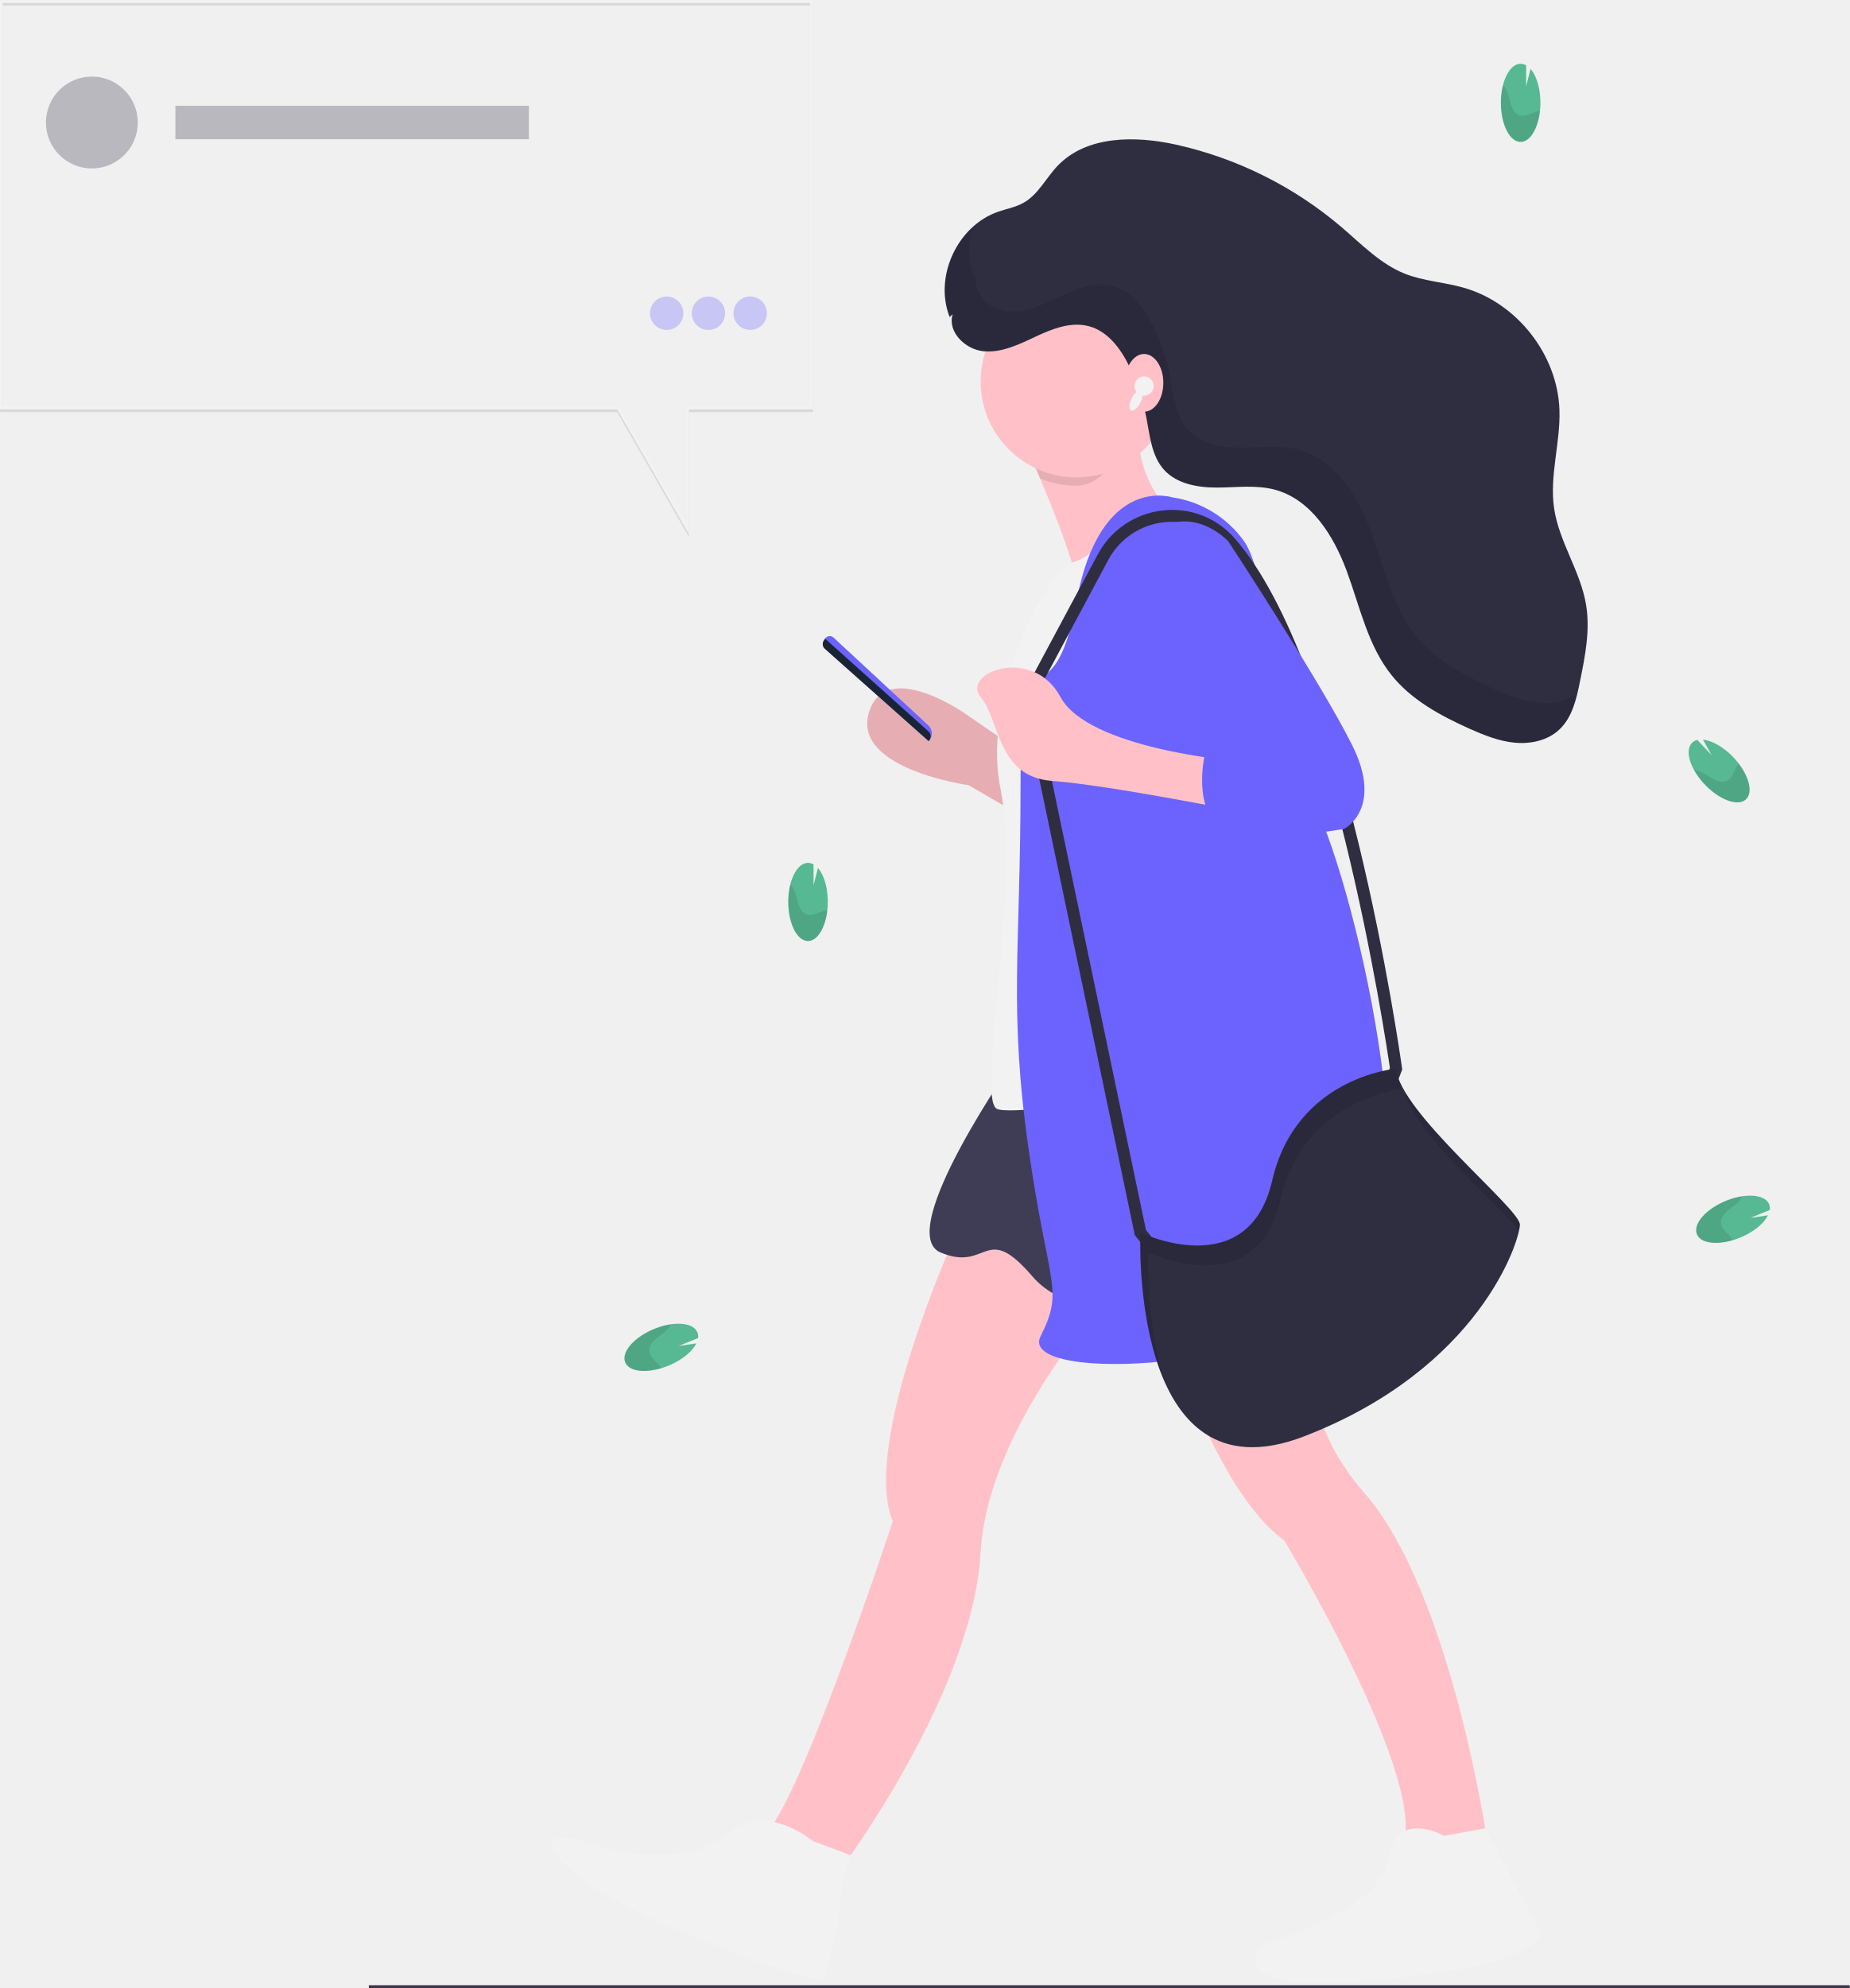
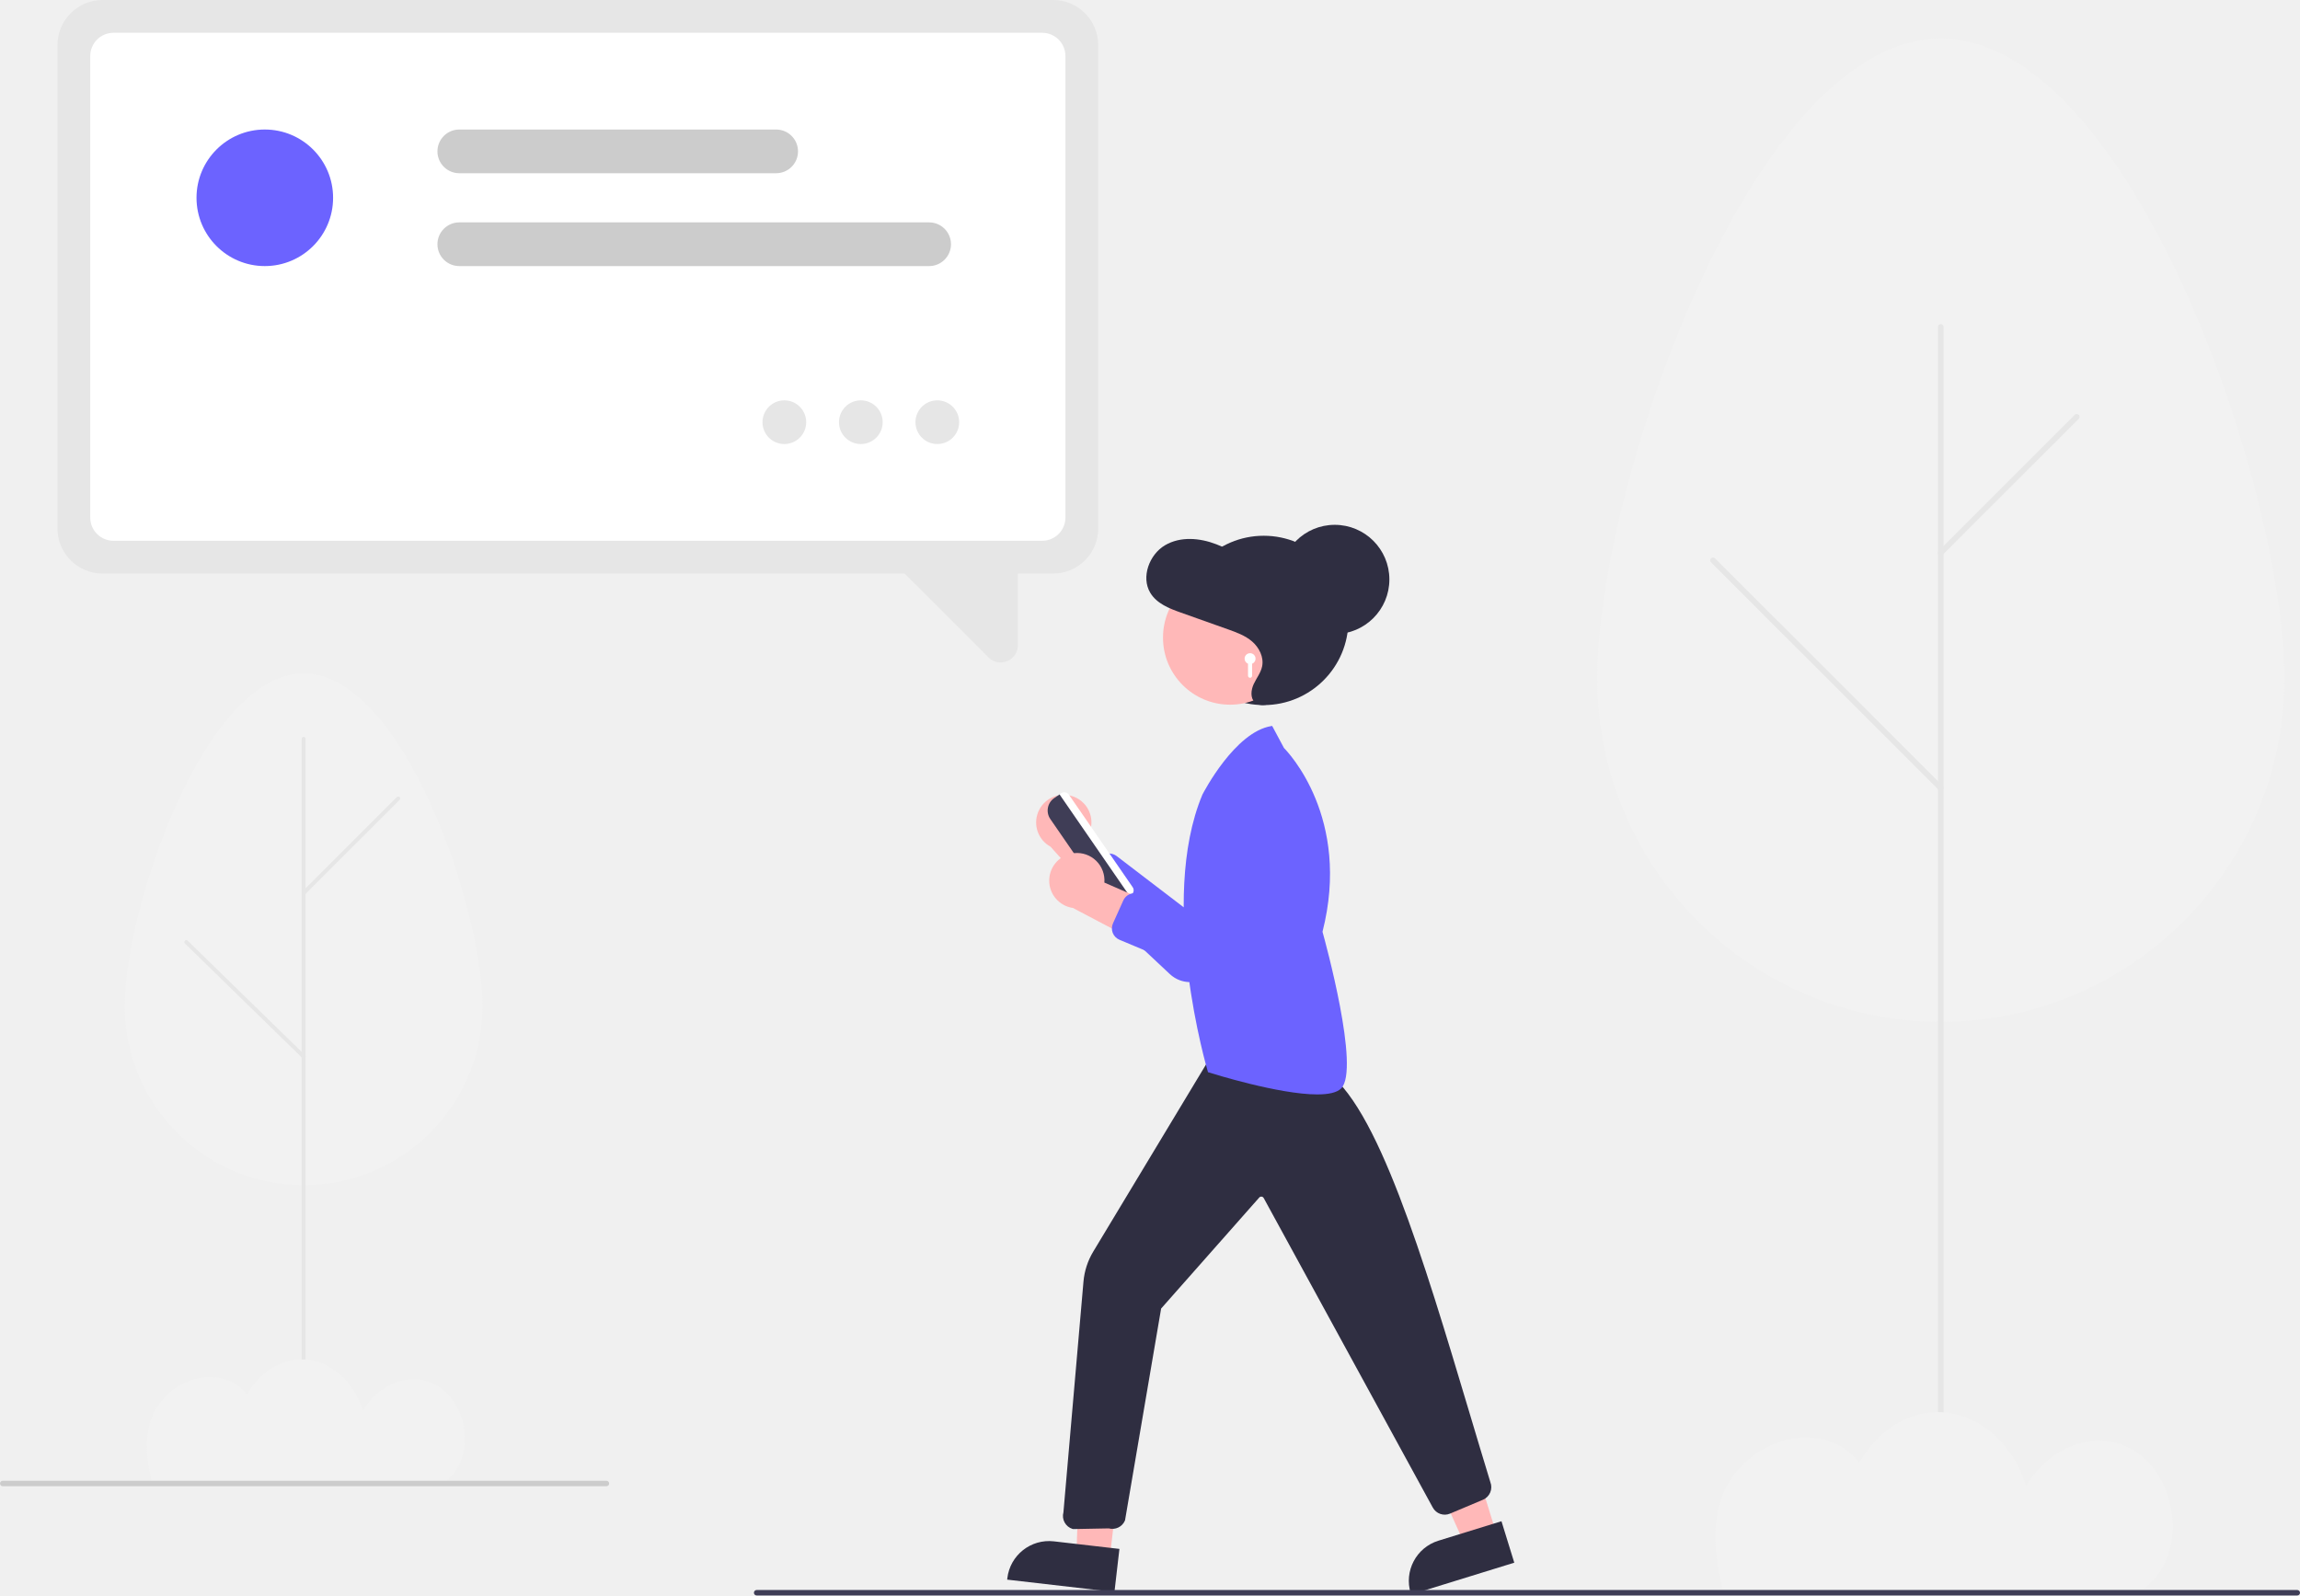
- <svg xmlns="http://www.w3.org/2000/svg" id="a955b1b5-7189-4d9c-b072-7fc1ece21ff7" data-name="Layer 1" width="664.5" height="714" viewBox="0 0 664.5 714">
-   <rect x="132.5" y="713" width="532" height="1" fill="#3c354c" />
-   <path d="M565.12,416.23c-.12-5-1.52-9.19-3.53-11.5L560,411l0-7.53a3.82,3.82,0,0,0-2.33-.55c-3.91.36-6.93,6.93-6.75,14.67s3.5,13.73,7.41,13.37S565.3,424,565.12,416.23Z" transform="translate(-267.75 -93)" fill="#57b894" />
-   <path d="M564.17,420c-1.64.36-3.23,1.37-4.87,1.57s-3.44-.58-4.47-3.11c-.56-1.36-.84-3.08-1.31-4.57a9.29,9.29,0,0,0-1.79-3.32,25.86,25.86,0,0,0-.76,7c.18,7.74,3.5,13.72,7.41,13.36,3.28-.3,5.93-5,6.59-11.06A7,7,0,0,0,564.17,420Z" transform="translate(-267.75 -93)" opacity="0.1" />
-   <path d="M890,364.54c-3.5-3.51-7.43-5.61-10.48-5.9l3.13,5.6-5.15-5.49a3.87,3.87,0,0,0-2.07,1.2c-2.59,3-.25,9.8,5.22,15.29s12,7.54,14.58,4.58S895.44,370,890,364.54Z" transform="translate(-267.75 -93)" fill="#57b894" />
-   <path d="M891.86,367.91c-.94,1.38-1.4,3.21-2.45,4.48s-2.89,1.95-5.38.84c-1.35-.6-2.74-1.66-4.1-2.41a9.28,9.28,0,0,0-3.59-1.19,26.05,26.05,0,0,0,4.28,5.61c5.47,5.49,12,7.54,14.58,4.58,2.16-2.48.86-7.69-2.84-12.55A5.23,5.23,0,0,0,891.86,367.91Z" transform="translate(-267.75 -93)" opacity="0.1" />
-   <path d="M632.93,385,615.71,375s-41.62-5.74-35.88-25.83,34.45,0,34.45,0L632.93,362Z" transform="translate(-267.75 -93)" fill="#ffc1c7" />
-   <path d="M632.93,385,615.71,375s-41.62-5.74-35.88-25.83,34.45,0,34.45,0L632.93,362Z" transform="translate(-267.75 -93)" opacity="0.1" />
-   <path d="M696.07,283.11s-41.61,30.14-41.61,20.09c0-6-7.26-24.53-13.06-38.32-3.84-9.14-7-16.21-7-16.21l43-11.48a50.21,50.21,0,0,0,.48,21A40.48,40.48,0,0,0,696.07,283.11Z" transform="translate(-267.75 -93)" fill="#ffc1c7" />
-   <path d="M610,538.94s-33,73.19-21.53,100.45c0,0-35.87,109.07-47.35,113.37s28.7,11.48,28.7,11.48S617.15,701.1,620,650.87,674.55,549,674.55,549Z" transform="translate(-267.75 -93)" fill="#ffc1c7" />
-   <path d="M686,568.68s18.65,60.28,43.05,77.5c0,0,50.23,83.23,43,109.06,0,0,28.7,4.31,30.14,0,0,0-12.92-90.41-44.49-126.28S740.56,550,740.56,550Z" transform="translate(-267.75 -93)" fill="#ffc1c7" />
-   <path d="M559.74,754.2s-17.22-14.35-30.13-2.87-35.88,8.61-53.1,2.87-15.78,8.61,24.4,27.26,63.14,23,63.14,23,5.74-23,5.74-28.7,3.57-16.47,3.57-16.47Z" transform="translate(-267.75 -93)" fill="#f2f2f2" />
-   <path d="M786.48,752.37s-17.22-10-20.09,8.61-44.49,30.14-44.49,30.14S701.81,809.77,763.52,804s57.4-17.22,57.4-17.22l-19.54-37.14Z" transform="translate(-267.75 -93)" fill="#f2f2f2" />
-   <path d="M632.93,472.54s-44.49,63.14-27.27,70.31,15.79-11.48,33,8.61,61.71,10,67.45,5.74,20.09-23,31.57-21.52S719,462.49,719,462.49Z" transform="translate(-267.75 -93)" fill="#3f3d56" />
-   <path d="M674,252c-6.14,5.73-10.48,15.45-19.54,15.45a34.21,34.21,0,0,1-13.06-2.57c-3.84-9.14-7-16.21-7-16.21l43-11.48C676,245.41,672.53,246.16,674,252Z" transform="translate(-267.75 -93)" opacity="0.1" />
-   <circle cx="386.71" cy="137.01" r="34.44" fill="#ffc1c7" />
-   <path d="M674.55,278.81s-14.88,15.1-21.79,16.16S620,340.51,627.19,376.39s-8.61,110.5-1.43,114.8,122-15.78,122-15.78Z" transform="translate(-267.75 -93)" fill="#f2f2f2" />
-   <path d="M688.9,271.63s-25.83-8.61-34.44,37.31-20.09,7.18-20.09,66-4.31,80.37,2.87,130.59,12.91,50.23,4.3,67.45,91.84,12.92,116.24-20.09-7.18-156.42-20.09-175.08-12.92-76.05-23-90.4A38.51,38.51,0,0,0,688.9,271.63Z" transform="translate(-267.75 -93)" fill="#6c63ff" />
-   <path d="M688.13,552.52l-12.71-15.9L634.85,343l27.27-50.9a30.2,30.2,0,0,1,23.18-15.75,29.62,29.62,0,0,1,26,10c39.47,44.94,59.28,184.29,60.1,190.2l.08.56-4,10.41-21,47.07Zm-8.71-17.78,10.24,12.8L743.3,531l20.16-45.18,3.59-9.27c-1.42-9.78-21.59-144.83-59-187.41a25.84,25.84,0,0,0-42.15,4.94l-26.52,49.53Z" transform="translate(-267.75 -93)" fill="#2f2e41" />
-   <path d="M601.36,359.17h0L564.07,326a2.25,2.25,0,0,1-.37-2.92l.46-.7h0a2,2,0,0,1,3.07-.36l34,31.5A3.9,3.9,0,0,1,601.36,359.17Z" transform="translate(-267.75 -93)" fill="#6c63ff" />
-   <path d="M601.36,359.17h0L564.07,326a2.25,2.25,0,0,1-.37-2.92l.46-.7,37.11,33.28A2.41,2.41,0,0,1,601.36,359.17Z" transform="translate(-267.75 -93)" fill="#192534" />
-   <path d="M711.86,366.34s-53.1-4.3-63.14-23-35.88-8.61-28.7,0,5.74,28.7,25.83,30.14S716.16,385,716.16,385Z" transform="translate(-267.75 -93)" fill="#ffc1c7" />
-   <path d="M769.26,476.84s-35.88,2.87-44.49,40.18-47.35,18.66-47.35,18.66-4.31,97.58,58.83,73.19,77.5-70.32,77.5-76.06S770.7,492.63,769.26,476.84Z" transform="translate(-267.75 -93)" fill="#2f2e41" />
-   <path d="M680.29,542.85S719,561.51,727.64,524.2c8.2-35.54,41.11-39.83,44.23-40.16a19.21,19.21,0,0,1-2.61-7.2s-35.88,2.87-44.49,40.18-47.35,18.66-47.35,18.66-1.4,31.85,9.17,54.61C679.16,568.56,680.29,542.85,680.29,542.85Z" transform="translate(-267.75 -93)" opacity="0.1" />
-   <path d="M813.44,535a12,12,0,0,0,.31-2.16c0-4.91-31.51-30.84-41.51-48.11C774.36,498.07,803.64,523.52,813.44,535Z" transform="translate(-267.75 -93)" opacity="0.1" />
-   <path d="M610,205.85c-2,6.28,4.47,12.63,11,13.29s12.86-2.47,18.84-5.27,12.66-5.42,19.05-3.72c7,1.85,11.66,8.36,14.77,14.86a74.12,74.12,0,0,1,5.89,17.88c1.28,6.62,1.87,13.9,6.42,18.9s12.1,6.35,19,6.32,13.88-1,20.53.7c13.2,3.44,21.37,16.59,26.08,29.36s7.54,26.68,16.07,37.31c7.11,8.88,17.48,14.51,27.87,19.18,5.24,2.35,10.67,4.54,16.39,5.08s11.86-.79,16-4.71c4.67-4.38,6.17-11.06,7.44-17.32,1.85-9.08,3.7-18.41,2.17-27.56-2-12-9.71-22.55-11.48-34.6-1.72-11.72,2.33-23.55,1.92-35.39-.69-19.82-15.28-38.4-34.41-43.83-7-2-14.35-2.36-21.07-5-8.76-3.49-15.51-10.51-22.67-16.64a137.89,137.89,0,0,0-59.51-29.73c-14.74-3.27-32.18-3.32-42.6,7.57-4.23,4.43-7,10.42-12.4,13.38-2.77,1.53-5.95,2.08-8.93,3.11-14.72,5.06-23.18,23.4-17.47,37.84" transform="translate(-267.75 -93)" fill="#2f2e41" />
-   <path d="M820.57,345.39c-5.72-.54-11.15-2.73-16.39-5.08-10.39-4.67-20.75-10.3-27.87-19.18-8.53-10.63-11.37-24.53-16.07-37.31s-12.88-25.92-26.08-29.36c-6.65-1.74-13.66-.73-20.53-.7s-14.35-1.24-19-6.32-5.14-12.28-6.42-18.9a74,74,0,0,0-5.89-17.88c-3.11-6.5-7.79-13-14.77-14.86-6.39-1.7-13.07.92-19.05,3.72s-12.26,5.93-18.84,5.27-13-7-11-13.29l-1,1a27.7,27.7,0,0,1-.68-17.67c-8.47,7.95-12.26,21.1-7.94,32l1-1c-2,6.28,4.47,12.63,11,13.29s12.86-2.47,18.84-5.27,12.66-5.42,19.05-3.72c7,1.85,11.66,8.36,14.77,14.86a74.12,74.12,0,0,1,5.89,17.88c1.28,6.62,1.87,13.9,6.42,18.9s12.1,6.35,19,6.32,13.88-1,20.53.7c13.2,3.44,21.37,16.59,26.08,29.36s7.54,26.68,16.07,37.31c7.11,8.88,17.48,14.51,27.87,19.18,5.24,2.35,10.67,4.54,16.39,5.08s11.86-.79,16-4.71c3.52-3.3,5.24-7.92,6.42-12.68A21.88,21.88,0,0,1,820.57,345.39Z" transform="translate(-267.75 -93)" opacity="0.1" />
-   <path d="M674.55,291.72s-4.31,31.57,11.48,38.75S713.29,362,713.29,362l-12.91,2.87s-4.31,20.09,7.17,25.83,43.05,0,43.05,0,14.36-7.18,2.87-30.14S709,287.42,709,287.42,691.77,268.76,674.55,291.72Z" transform="translate(-267.75 -93)" fill="#6c63ff" />
-   <ellipse cx="411" cy="137.5" rx="6.91" ry="10.36" fill="#ffc1c7" />
-   <circle cx="411" cy="138.65" r="3.45" fill="#f2f2f2" />
-   <ellipse cx="675.87" cy="236.83" rx="4.03" ry="1.73" transform="translate(-107.14 641.22) rotate(-63.3)" fill="#f2f2f2" />
-   <path d="M821.12,129.23c-.12-4.95-1.52-9.19-3.53-11.5L816,124l0-7.53a3.82,3.82,0,0,0-2.33-.55c-3.91.36-6.93,6.93-6.75,14.67s3.5,13.73,7.41,13.37S821.3,137,821.12,129.23Z" transform="translate(-267.75 -93)" fill="#57b894" />
-   <path d="M820.17,133c-1.64.36-3.23,1.37-4.87,1.57s-3.44-.58-4.47-3.11c-.56-1.36-.84-3.08-1.31-4.57a9.29,9.29,0,0,0-1.79-3.32,25.86,25.86,0,0,0-.76,7c.18,7.74,3.5,13.72,7.41,13.36,3.28-.3,5.93-5,6.59-11.06A7,7,0,0,0,820.17,133Z" transform="translate(-267.75 -93)" opacity="0.1" />
-   <path d="M893.62,537.17c4.53-2,7.9-4.93,9.26-7.68l-6.35.92,7-2.84a3.87,3.87,0,0,0-.38-2.36c-1.83-3.47-9.06-3.74-16.14-.6s-11.34,8.49-9.51,12S886.53,540.31,893.62,537.17Z" transform="translate(-267.75 -93)" fill="#57b894" />
-   <path d="M889.8,537.72c-1-1.37-2.5-2.45-3.31-3.89s-.79-3.4,1.15-5.32c1-1,2.52-2,3.71-3a9.14,9.14,0,0,0,2.39-2.92,26.11,26.11,0,0,0-6.76,2c-7.08,3.14-11.34,8.49-9.51,12,1.54,2.91,6.88,3.57,12.74,1.85A7.1,7.1,0,0,0,889.8,537.72Z" transform="translate(-267.75 -93)" opacity="0.1" />
-   <path d="M508.62,583.17c4.53-2,7.9-4.93,9.26-7.68l-6.35.92,7-2.84a3.87,3.87,0,0,0-.38-2.36c-1.83-3.47-9.06-3.74-16.14-.6s-11.34,8.49-9.51,12S501.53,586.31,508.62,583.17Z" transform="translate(-267.75 -93)" fill="#57b894" />
-   <path d="M504.8,583.72c-1-1.37-2.5-2.45-3.31-3.89s-.79-3.4,1.15-5.32c1-1,2.52-2,3.71-3a9.14,9.14,0,0,0,2.39-2.92,26.11,26.11,0,0,0-6.76,2c-7.08,3.14-11.34,8.49-9.51,12,1.54,2.91,6.88,3.57,12.74,1.85A7.1,7.1,0,0,0,504.8,583.72Z" transform="translate(-267.75 -93)" opacity="0.1" />
-   <rect x="63" y="38" width="127" height="12" fill="#3c354c" opacity="0.3" />
-   <path d="M515.25,285.87,489.47,241H267.75V94h292V241h-44.5ZM268.75,240h221.3l24.2,42.13V240h44.5V95h-290Z" transform="translate(-267.75 -93)" opacity="0.1" />
-   <path d="M515.25,284.87,489.47,240H267.75V93h292V240h-44.5ZM268.75,239h221.3l24.2,42.13V239h44.5V94h-290Z" transform="translate(-267.75 -93)" fill="#f2f2f2" />
-   <circle cx="33" cy="44" r="16.5" fill="#3c354c" opacity="0.3" />
-   <circle cx="239.5" cy="112.5" r="6" fill="#6c63ff" opacity="0.3" />
-   <circle cx="254.5" cy="112.5" r="6" fill="#6c63ff" opacity="0.3" />
-   <circle cx="269.5" cy="112.5" r="6" fill="#6c63ff" opacity="0.3" />
+ <svg xmlns="http://www.w3.org/2000/svg" id="b4c0ea21-d24d-4550-a497-b0f95a47a029" data-name="Layer 1" width="842" height="584.157" viewBox="0 0 842 584.157">
+   <path d="M1015.285,406.243c0-69.424-56.318-234.165-125.789-234.165s-125.789,164.74-125.789,234.165a125.789,125.789,0,0,0,251.578,0Z" transform="translate(-179 -157.9213)" fill="#f2f2f2" />
+   <path d="M889.496,712.066a1.034,1.034,0,0,0,1.034-1.034V277.647a1.034,1.034,0,0,0-2.069,0V711.033A1.034,1.034,0,0,0,889.496,712.066Z" transform="translate(-179 -157.9213)" fill="#e6e6e6" />
+   <path d="M889.496,361.315a1.031,1.031,0,0,0,.731-.303l49.787-49.753a1.034,1.034,0,1,0-1.463-1.462l-49.787,49.753a1.034,1.034,0,0,0,.731,1.764Z" transform="translate(-179 -157.9213)" fill="#e6e6e6" />
+   <path d="M889.496,447.448a1.034,1.034,0,0,0,.731-1.764l-83.377-83.321a1.034,1.034,0,0,0-1.463,1.462l83.377,83.321A1.032,1.032,0,0,0,889.496,447.448Z" transform="translate(-179 -157.9213)" fill="#e6e6e6" />
+   <path d="M964.326,739.143c-.18.139-.369.263-.55.399H809.564c-3.022-12.235-4.089-24.482.425-35.118,6.431-15.156,25.463-24.617,40.594-18.108a23.102,23.102,0,0,1,9.075,7.175c5.913-10.578,16.52-18.553,28.763-18.544,15.339.011,28.092,12.546,32.254,27.026,6.702-11.305,19.94-19.205,32.879-15.807C975.195,691.85,982.031,725.469,964.326,739.143Z" transform="translate(-179 -157.9213)" fill="#f2f2f2" />
+   <path d="M571.06,449.286a10.056,10.056,0,0,1,6.573,13.948l25.722,24.806-18.12,4.062L563.587,467.923a10.11,10.11,0,0,1,7.473-18.637Z" transform="translate(-179 -157.9213)" fill="#ffb8b8" />
+   <path d="M607.232,514.541,575.5,484.772a4.5,4.5,0,0,1-.123-6.444l6.48-6.562a4.507,4.507,0,0,1,5.934-.414l26.592,20.323,16.59-40.236a12.557,12.557,0,0,1,17.135-6.489h0a12.48,12.48,0,0,1,6.871,13.307c-3.011,18.302-21.249,42.496-31.853,55.29a10.963,10.963,0,0,1-12.222,3.28A10.934,10.934,0,0,1,607.232,514.541Z" transform="translate(-179 -157.9213)" fill="#6c63ff" />
+   <path d="M589.426,485.663l-23.362-33.885a2.002,2.002,0,0,1,.511-2.782l.938-.647a2,2,0,0,1,2.782.512l23.362,33.885a2,2,0,0,1-.511,2.782l-.938.647a2.002,2.002,0,0,1-2.782-.512Z" transform="translate(-179 -157.9213)" fill="#fff" />
+   <path d="M582.895,485.915l-19.389-28.123a5.506,5.506,0,0,1,1.406-7.65l1.976-1.362,25.632,37.178-1.975,1.362h-0a5.504,5.504,0,0,1-7.65-1.406Z" transform="translate(-179 -157.9213)" fill="#3f3d56" />
+   <polygon points="406.24 570.723 394.061 569.318 395.674 521.902 411.662 523.748 406.24 570.723" fill="#ffb8b8" />
+   <path d="M586.984,740.809l-39.27-4.532.057-.497a15.386,15.386,0,0,1,17.049-13.521l.001 0,23.985,2.768Z" transform="translate(-179 -157.9213)" fill="#2f2e41" />
+   <polygon points="547.862 561.719 536.149 565.337 516.618 521.877 533.907 516.537 547.862 561.719" fill="#ffb8b8" />
+   <path d="M733.357,730.072l-37.77,11.666-.148-.478a15.386,15.386,0,0,1,10.16-19.242l.001-0,23.068-7.125Z" transform="translate(-179 -157.9213)" fill="#2f2e41" />
+   <path d="M571.643,717.714a4.987,4.987,0,0,1-3.335-6.083l7.341-84.509a25.517,25.517,0,0,1,3.545-10.9l44.439-73.749,39.766,7.146.257.106c19.327,11.837,36.486,69.233,53.081,124.74,2.581,8.632,5.249,17.558,7.854,26.088a5.022,5.022,0,0,1-2.698,6.476l-12.041,5.069a4.985,4.985,0,0,1-6.328-2.212L641.623,596.56a.993.993,0,0,0-.77-.516.965.965,0,0,0-.857.332l-35.924,40.651-13.202,77.47-.053.168a5.004,5.004,0,0,1-5.912,2.849l-12.949.245-.081.001Z" transform="translate(-179 -157.9213)" fill="#2f2e41" />
+   <path d="M621.483,550.555l-.252-.08-.076-.253c-.186-.616-18.362-62.125-1.983-101.336l.017-.036c.48-.934,11.905-22.887,25.182-25.084l.354-.059,4.315,8.068c1.356,1.36,24.713,25.611,14.112,67.296.952,3.418,13.85,50.346,6.836,57.359-1.579,1.579-4.75,2.196-8.752,2.196C647.152,558.628,622.795,550.971,621.483,550.555Z" transform="translate(-179 -157.9213)" fill="#6c63ff" />
+   <circle cx="462.634" cy="227.157" r="31" fill="#2f2e41" />
+   <circle cx="450.319" cy="233.449" r="24.561" fill="#ffb8b8" />
+   <path d="M645.124,415.228c-2.241.795-4.988,1.495-6.752-.153-1.722-1.609-1.408-4.551-.394-6.718s2.587-4.096,3.069-6.455c.691-3.381-1.096-6.894-3.647-9.098s-5.762-3.362-8.896-4.477l-17.193-6.112c-4.256-1.513-8.842-3.29-11.223-7.271-3.446-5.761-.296-13.995,5.357-17.356s12.792-2.735,18.891-.372c3.373,1.307,6.582,3.109,10.07,4.029,6.884,1.816,14.712.187,20.762,4.068,5.266,3.379,7.709,10.273,7.531,16.724s-2.553,12.595-5.058,18.494c-1.491,3.51-3.083,7.06-5.607,9.852s-6.173,4.745-9.817,4.231Z" transform="translate(-179 -157.9213)" fill="#2f2e41" />
+   <circle cx="488.634" cy="212.157" r="20" fill="#2f2e41" />
+   <path d="M634.634,399.079a2,2,0,1,1,2.75,1.852v4.398a.75.75,0,0,1-1.5,0v-4.398A1.998,1.998,0,0,1,634.634,399.079Z" transform="translate(-179 -157.9213)" fill="#fff" />
+   <path d="M572.277,470.279a10.056,10.056,0,0,1,11.023,10.782l32.755,14.285-15.568,10.123-28.718-15.118a10.11,10.11,0,0,1,.508-20.073Z" transform="translate(-179 -157.9213)" fill="#ffb8b8" />
+   <path d="M628.925,518.835l-40.118-16.842a4.5,4.5,0,0,1-2.361-5.997l3.786-8.409a4.507,4.507,0,0,1,5.418-2.456l32.008,9.78,1.526-43.495A12.557,12.557,0,0,1,642.982,439.361h0A12.48,12.48,0,0,1,654.06,449.439c3.557,18.204-5.104,47.238-10.584,62.925a10.963,10.963,0,0,1-10.312,7.334A10.934,10.934,0,0,1,628.925,518.835Z" transform="translate(-179 -157.9213)" fill="#6c63ff" />
+   <path d="M456,742.079h564a1,1,0,0,0,0-2H456a1,1,0,1,0,0,2Z" transform="translate(-179 -157.9213)" fill="#3f3d56" />
+   <path d="M355.634,526.361c0-36.138-29.316-121.893-65.478-121.893S224.677,490.223,224.677,526.361a65.478,65.478,0,0,0,130.957,0Z" transform="translate(-179 -157.9213)" fill="#f2f2f2" />
+   <path d="M290.155,681.441a.719.719,0,0,0,.719-.719V428.433a.719.719,0,0,0-1.438,0V680.722A.719.719,0,0,0,290.155,681.441Z" transform="translate(-179 -157.9213)" fill="#e6e6e6" />
+   <path d="M290.155,485.599a.717.717,0,0,0,.508-.211l34.612-34.588a.719.719,0,1,0-1.017-1.016L289.647,484.373a.719.719,0,0,0,.508,1.227Z" transform="translate(-179 -157.9213)" fill="#e6e6e6" />
+   <path d="M290.155,545.479a.719.719,0,0,0,.508-1.227l-42.964-41.925a.719.719,0,0,0-1.017,1.016L289.647,545.268A.717.717,0,0,0,290.155,545.479Z" transform="translate(-179 -157.9213)" fill="#e6e6e6" />
+   <path d="M342.177,700.265c-.125.096-.256.183-.383.278H234.587c-2.101-8.505-2.842-17.02.295-24.414,4.471-10.536,17.702-17.113,28.221-12.589a16.06,16.06,0,0,1,6.309,4.988c4.111-7.353,11.485-12.898,19.996-12.892,10.664.008,19.53,8.722,22.423,18.788,4.659-7.859,13.862-13.351,22.857-10.989C349.734,667.387,354.486,690.759,342.177,700.265Z" transform="translate(-179 -157.9213)" fill="#f2f2f2" />
+   <path d="M180,702.079H401a1,1,0,0,0,0-2H180a1,1,0,0,0,0,2Z" transform="translate(-179 -157.9213)" fill="#ccc" />
+   <path d="M564.539,367.921h-348a16.519,16.519,0,0,1-16.5-16.5v-177a16.519,16.519,0,0,1,16.5-16.5h348a16.519,16.519,0,0,1,16.5,16.5v177A16.519,16.519,0,0,1,564.539,367.921Z" transform="translate(-179 -157.9213)" fill="#e6e6e6" />
+   <path d="M560.539,355.921h-340a8.51,8.51,0,0,1-8.5-8.5v-169a8.509,8.509,0,0,1,8.5-8.5h340a8.509,8.509,0,0,1,8.5,8.5v169A8.51,8.51,0,0,1,560.539,355.921Z" transform="translate(-179 -157.9213)" fill="#fff" />
+   <path d="M540.849,398.59l-38.238-38.238,49.023,1.239v32.531a6.22,6.22,0,0,1-3.9,5.837,6.41,6.41,0,0,1-2.458.497A6.231,6.231,0,0,1,540.849,398.59Z" transform="translate(-179 -157.9213)" fill="#e6e6e6" />
+   <path d="M519.142,255.343h-172a8,8,0,1,1,0-16h172a8,8,0,0,1,0,16Z" transform="translate(-179 -157.9213)" fill="#ccc" />
+   <path d="M463.142,221.343h-116a8,8,0,1,1,0-16h116a8,8,0,0,1,0,16Z" transform="translate(-179 -157.9213)" fill="#ccc" />
+   <circle cx="96.941" cy="72.421" r="25" fill="#6c63ff" />
+   <circle cx="287.137" cy="154.579" r="8" fill="#e6e6e6" />
+   <circle cx="315.137" cy="154.579" r="8" fill="#e6e6e6" />
+   <circle cx="343.137" cy="154.579" r="8" fill="#e6e6e6" />
</svg>
